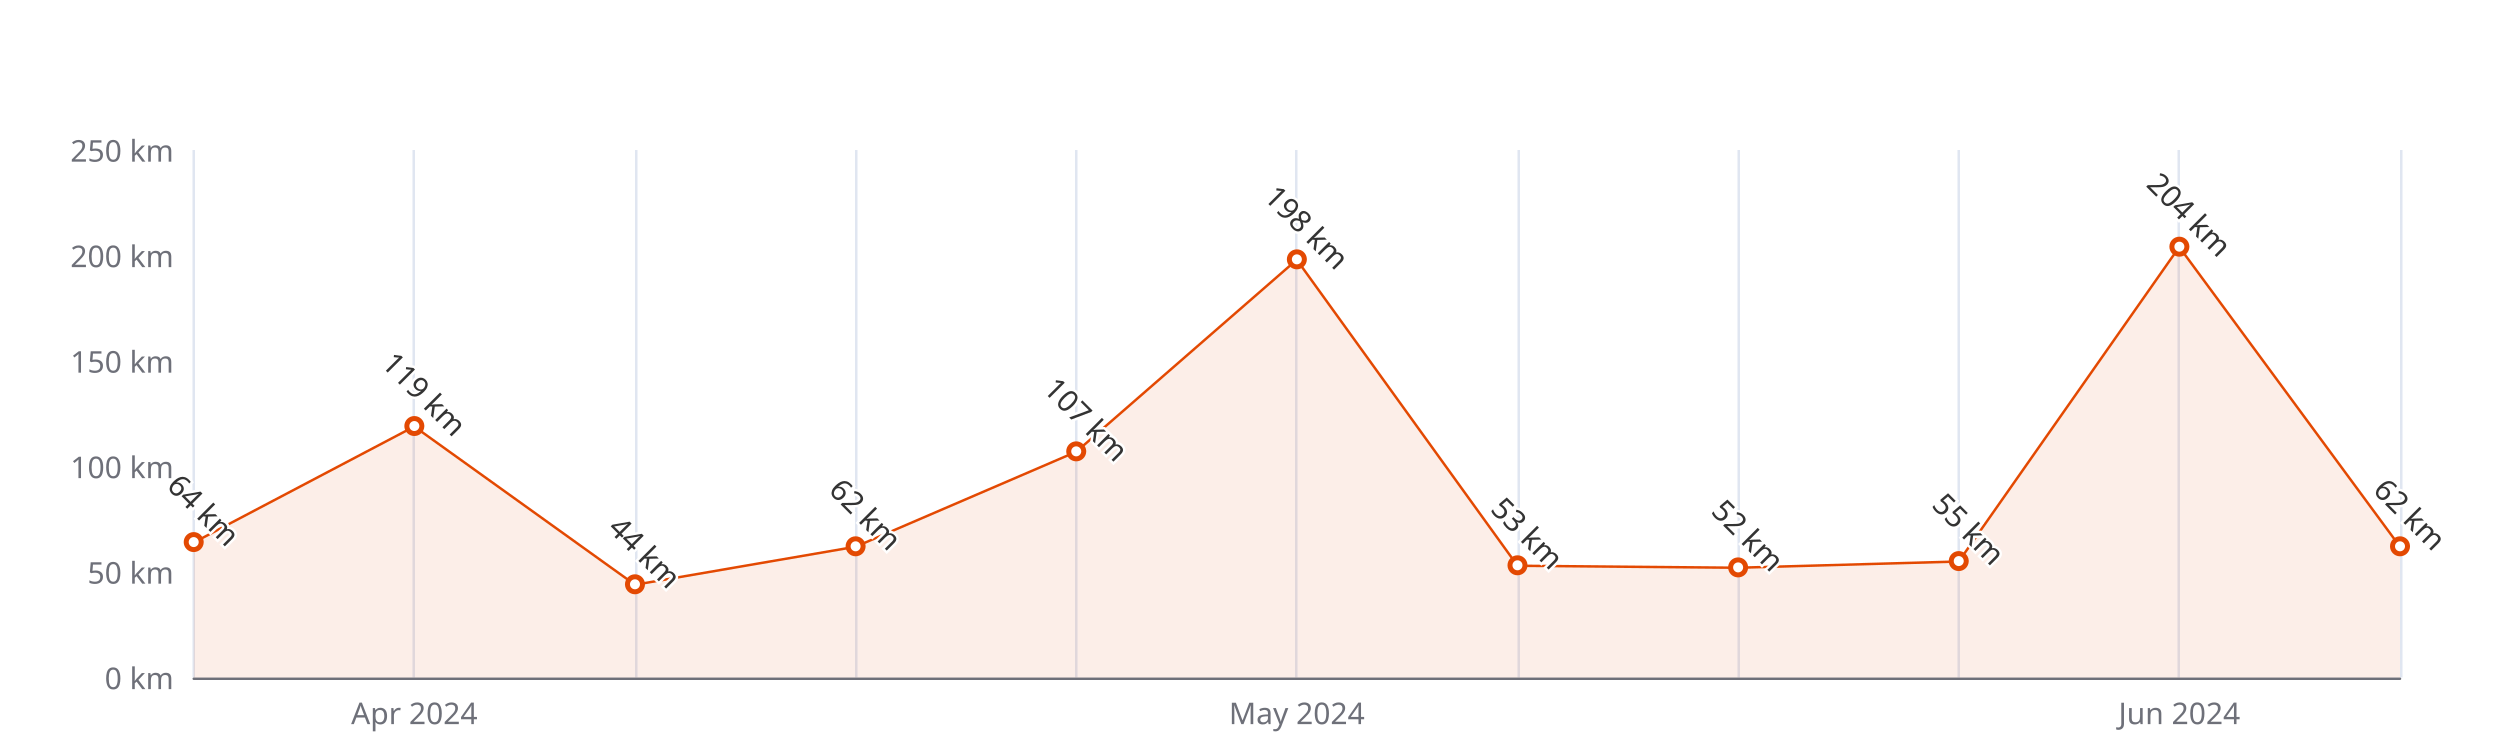
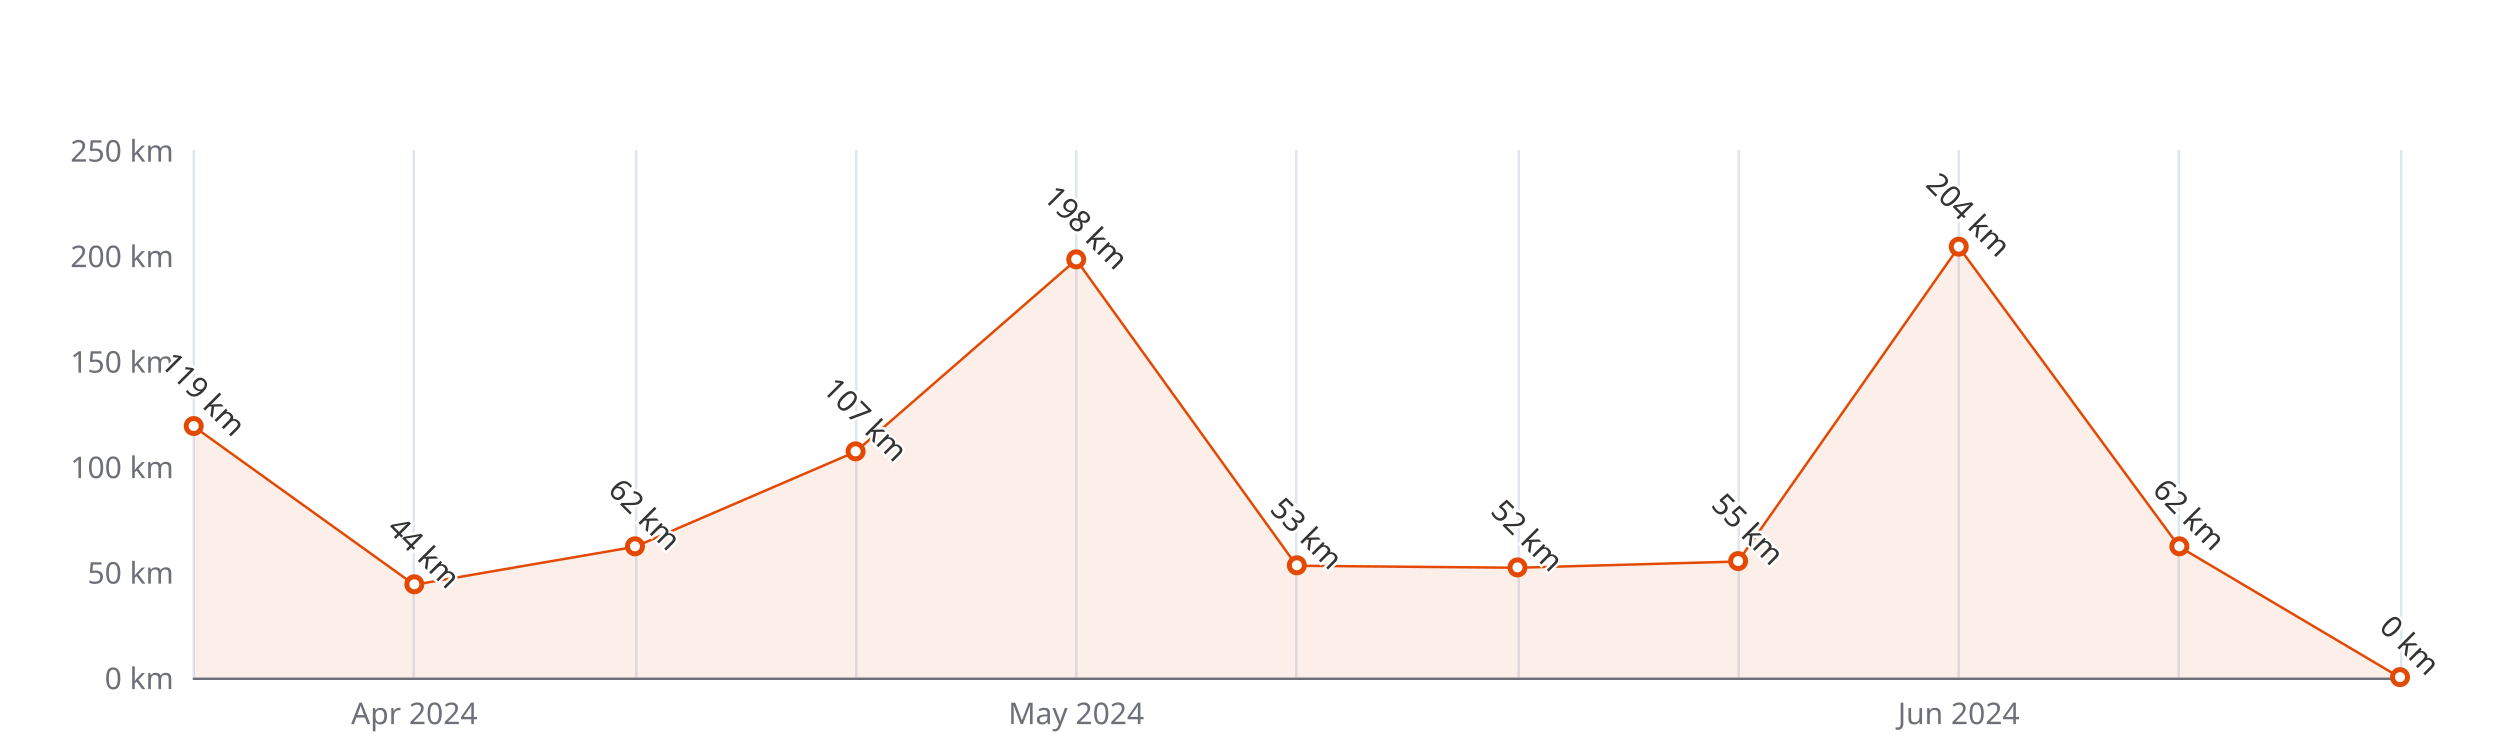
<svg xmlns="http://www.w3.org/2000/svg" width="1000" height="300" version="1.1" baseProfile="full" viewBox="0 0 1000 300">
  <rect width="1000" height="300" x="0" y="0" id="0" fill="#ffffff" />
  <path d="M77.5 60L77.5 271" fill="none" stroke="#E0E6F1" />
  <path d="M165.5 60L165.5 271" fill="none" stroke="#E0E6F1" />
  <path d="M254.5 60L254.5 271" fill="none" stroke="#E0E6F1" />
  <path d="M342.5 60L342.5 271" fill="none" stroke="#E0E6F1" />
  <path d="M430.5 60L430.5 271" fill="none" stroke="#E0E6F1" />
  <path d="M518.5 60L518.5 271" fill="none" stroke="#E0E6F1" />
  <path d="M607.5 60L607.5 271" fill="none" stroke="#E0E6F1" />
  <path d="M695.5 60L695.5 271" fill="none" stroke="#E0E6F1" />
  <path d="M783.5 60L783.5 271" fill="none" stroke="#E0E6F1" />
  <path d="M871.5 60L871.5 271" fill="none" stroke="#E0E6F1" />
  <path d="M960.5 60L960.5 271" fill="none" stroke="#E0E6F1" />
  <path d="M77.5 271.5L960 271.5" fill="none" stroke="#6E7079" stroke-linecap="round" />
  <text dominant-baseline="central" text-anchor="end" style="font-size:12px;font-family:sans-serif;" xml:space="preserve" transform="translate(69.48 271)" fill="#6E7079">0 km</text>
  <text dominant-baseline="central" text-anchor="end" style="font-size:12px;font-family:sans-serif;" xml:space="preserve" transform="translate(69.48 228.8)" fill="#6E7079">50 km</text>
  <text dominant-baseline="central" text-anchor="end" style="font-size:12px;font-family:sans-serif;" xml:space="preserve" transform="translate(69.48 186.6)" fill="#6E7079">100 km</text>
  <text dominant-baseline="central" text-anchor="end" style="font-size:12px;font-family:sans-serif;" xml:space="preserve" transform="translate(69.48 144.4)" fill="#6E7079">150 km</text>
  <text dominant-baseline="central" text-anchor="end" style="font-size:12px;font-family:sans-serif;" xml:space="preserve" transform="translate(69.48 102.2)" fill="#6E7079">200 km</text>
  <text dominant-baseline="central" text-anchor="end" style="font-size:12px;font-family:sans-serif;" xml:space="preserve" transform="translate(69.48 60)" fill="#6E7079">250 km</text>
  <text dominant-baseline="central" text-anchor="middle" style="font-size:12px;font-family:sans-serif;" xml:space="preserve" y="6" transform="translate(165.732 279)" fill="#6E7079">Apr 2024</text>
-   <text dominant-baseline="central" text-anchor="middle" style="font-size:12px;font-family:sans-serif;" xml:space="preserve" y="6" transform="translate(518.74 279)" fill="#6E7079">May 2024</text>
-   <text dominant-baseline="central" text-anchor="middle" style="font-size:12px;font-family:sans-serif;" xml:space="preserve" y="6" transform="translate(871.748 279)" fill="#6E7079">Jun 2024</text>
+   <text dominant-baseline="central" text-anchor="middle" style="font-size:12px;font-family:sans-serif;" xml:space="preserve" y="6" transform="translate(430.488 279)" fill="#6E7079">May 2024</text>
+   <text dominant-baseline="central" text-anchor="middle" style="font-size:12px;font-family:sans-serif;" xml:space="preserve" y="6" transform="translate(783.496 279)" fill="#6E7079">Jun 2024</text>
  <g clip-path="url(#zr5-c0)">
-     <path d="M77.5 217L165.7 170.6L254 233.9L342.2 218.7L430.5 180.7L518.7 103.9L607 226.3L695.2 227.1L783.5 224.6L871.7 98.8L960 218.7L960 271L871.7 271L783.5 271L695.2 271L607 271L518.7 271L430.5 271L342.2 271L254 271L165.7 271L77.5 271Z" fill="rgb(227,73,2)" fill-opacity="0.09" />
-     <path d="M77.5 217L165.7 170.6L254 233.9L342.2 218.7L430.5 180.7L518.7 103.9L607 226.3L695.2 227.1L783.5 224.6L871.7 98.8L960 218.7" fill="none" stroke="#E34902" stroke-linejoin="bevel" />
+     <path d="M77.5 170.6L165.7 233.9L254 218.7L342.2 180.7L430.5 103.9L518.7 226.3L607 227.1L695.2 224.6L783.5 98.8L871.7 218.7L960 271L871.7 271L783.5 271L695.2 271L607 271L518.7 271L430.5 271L342.2 271L254 271L165.7 271L77.5 271Z" fill="rgb(227,73,2)" fill-opacity="0.09" />
+     <path d="M77.5 170.6L165.7 233.9L254 218.7L342.2 180.7L430.5 103.9L518.7 226.3L607 227.1L695.2 224.6L783.5 98.8L871.7 218.7L960 271" fill="none" stroke="#E34902" stroke-linejoin="bevel" />
  </g>
-   <path d="M1 0A1 1 0 1 1 1 -0.1A1 1 0 0 1 1 0" transform="matrix(3,0,0,3,77.48,216.984)" fill="#fff" stroke="#E34902" stroke-width="0.667" />
-   <path d="M1 0A1 1 0 1 1 1 -0.1A1 1 0 0 1 1 0" transform="matrix(3,0,0,3,165.732,170.564)" fill="#fff" stroke="#E34902" stroke-width="0.667" />
-   <path d="M1 0A1 1 0 1 1 1 -0.1A1 1 0 0 1 1 0" transform="matrix(3,0,0,3,253.984,233.864)" fill="#fff" stroke="#E34902" stroke-width="0.667" />
-   <path d="M1 0A1 1 0 1 1 1 -0.1A1 1 0 0 1 1 0" transform="matrix(3,0,0,3,342.236,218.672)" fill="#fff" stroke="#E34902" stroke-width="0.667" />
-   <path d="M1 0A1 1 0 1 1 1 -0.1A1 1 0 0 1 1 0" transform="matrix(3,0,0,3,430.488,180.692)" fill="#fff" stroke="#E34902" stroke-width="0.667" />
-   <path d="M1 0A1 1 0 1 1 1 -0.1A1 1 0 0 1 1 0" transform="matrix(3,0,0,3,518.74,103.888)" fill="#fff" stroke="#E34902" stroke-width="0.667" />
-   <path d="M1 0A1 1 0 1 1 1 -0.1A1 1 0 0 1 1 0" transform="matrix(3,0,0,3,606.992,226.268)" fill="#fff" stroke="#E34902" stroke-width="0.667" />
-   <path d="M1 0A1 1 0 1 1 1 -0.1A1 1 0 0 1 1 0" transform="matrix(3,0,0,3,695.244,227.112)" fill="#fff" stroke="#E34902" stroke-width="0.667" />
-   <path d="M1 0A1 1 0 1 1 1 -0.1A1 1 0 0 1 1 0" transform="matrix(3,0,0,3,783.496,224.58)" fill="#fff" stroke="#E34902" stroke-width="0.667" />
-   <path d="M1 0A1 1 0 1 1 1 -0.1A1 1 0 0 1 1 0" transform="matrix(3,0,0,3,871.748,98.824)" fill="#fff" stroke="#E34902" stroke-width="0.667" />
-   <path d="M1 0A1 1 0 1 1 1 -0.1A1 1 0 0 1 1 0" transform="matrix(3,0,0,3,960,218.672)" fill="#fff" stroke="#E34902" stroke-width="0.667" />
-   <text dominant-baseline="central" text-anchor="middle" style="font-size:12px;font-family:sans-serif;" xml:space="preserve" y="-6" transform="matrix(0.707,0.707,-0.707,0.707,77.48,207.984)" fill="#333" stroke="rgb(255,255,255)" stroke-width="2" paint-order="stroke" stroke-miterlimit="2">64 km</text>
-   <text dominant-baseline="central" text-anchor="middle" style="font-size:12px;font-family:sans-serif;" xml:space="preserve" y="-6" transform="matrix(0.707,0.707,-0.707,0.707,165.732,161.564)" fill="#333" stroke="rgb(255,255,255)" stroke-width="2" paint-order="stroke" stroke-miterlimit="2">119 km</text>
-   <text dominant-baseline="central" text-anchor="middle" style="font-size:12px;font-family:sans-serif;" xml:space="preserve" y="-6" transform="matrix(0.707,0.707,-0.707,0.707,253.984,224.864)" fill="#333" stroke="rgb(255,255,255)" stroke-width="2" paint-order="stroke" stroke-miterlimit="2">44 km</text>
-   <text dominant-baseline="central" text-anchor="middle" style="font-size:12px;font-family:sans-serif;" xml:space="preserve" y="-6" transform="matrix(0.707,0.707,-0.707,0.707,342.236,209.672)" fill="#333" stroke="rgb(255,255,255)" stroke-width="2" paint-order="stroke" stroke-miterlimit="2">62 km</text>
-   <text dominant-baseline="central" text-anchor="middle" style="font-size:12px;font-family:sans-serif;" xml:space="preserve" y="-6" transform="matrix(0.707,0.707,-0.707,0.707,430.488,171.692)" fill="#333" stroke="rgb(255,255,255)" stroke-width="2" paint-order="stroke" stroke-miterlimit="2">107 km</text>
-   <text dominant-baseline="central" text-anchor="middle" style="font-size:12px;font-family:sans-serif;" xml:space="preserve" y="-6" transform="matrix(0.707,0.707,-0.707,0.707,518.74,94.888)" fill="#333" stroke="rgb(255,255,255)" stroke-width="2" paint-order="stroke" stroke-miterlimit="2">198 km</text>
-   <text dominant-baseline="central" text-anchor="middle" style="font-size:12px;font-family:sans-serif;" xml:space="preserve" y="-6" transform="matrix(0.707,0.707,-0.707,0.707,606.992,217.268)" fill="#333" stroke="rgb(255,255,255)" stroke-width="2" paint-order="stroke" stroke-miterlimit="2">53 km</text>
-   <text dominant-baseline="central" text-anchor="middle" style="font-size:12px;font-family:sans-serif;" xml:space="preserve" y="-6" transform="matrix(0.707,0.707,-0.707,0.707,695.244,218.112)" fill="#333" stroke="rgb(255,255,255)" stroke-width="2" paint-order="stroke" stroke-miterlimit="2">52 km</text>
-   <text dominant-baseline="central" text-anchor="middle" style="font-size:12px;font-family:sans-serif;" xml:space="preserve" y="-6" transform="matrix(0.707,0.707,-0.707,0.707,783.496,215.58)" fill="#333" stroke="rgb(255,255,255)" stroke-width="2" paint-order="stroke" stroke-miterlimit="2">55 km</text>
-   <text dominant-baseline="central" text-anchor="middle" style="font-size:12px;font-family:sans-serif;" xml:space="preserve" y="-6" transform="matrix(0.707,0.707,-0.707,0.707,871.748,89.824)" fill="#333" stroke="rgb(255,255,255)" stroke-width="2" paint-order="stroke" stroke-miterlimit="2">204 km</text>
-   <text dominant-baseline="central" text-anchor="middle" style="font-size:12px;font-family:sans-serif;" xml:space="preserve" y="-6" transform="matrix(0.707,0.707,-0.707,0.707,960,209.672)" fill="#333" stroke="rgb(255,255,255)" stroke-width="2" paint-order="stroke" stroke-miterlimit="2">62 km</text>
+   <path d="M1 0A1 1 0 1 1 1 -0.1A1 1 0 0 1 1 0" transform="matrix(3,0,0,3,77.48,170.564)" fill="#fff" stroke="#E34902" stroke-width="0.667" />
+   <path d="M1 0A1 1 0 1 1 1 -0.1A1 1 0 0 1 1 0" transform="matrix(3,0,0,3,165.732,233.864)" fill="#fff" stroke="#E34902" stroke-width="0.667" />
+   <path d="M1 0A1 1 0 1 1 1 -0.1A1 1 0 0 1 1 0" transform="matrix(3,0,0,3,253.984,218.672)" fill="#fff" stroke="#E34902" stroke-width="0.667" />
+   <path d="M1 0A1 1 0 1 1 1 -0.1A1 1 0 0 1 1 0" transform="matrix(3,0,0,3,342.236,180.692)" fill="#fff" stroke="#E34902" stroke-width="0.667" />
+   <path d="M1 0A1 1 0 1 1 1 -0.1A1 1 0 0 1 1 0" transform="matrix(3,0,0,3,430.488,103.888)" fill="#fff" stroke="#E34902" stroke-width="0.667" />
+   <path d="M1 0A1 1 0 1 1 1 -0.1A1 1 0 0 1 1 0" transform="matrix(3,0,0,3,518.74,226.268)" fill="#fff" stroke="#E34902" stroke-width="0.667" />
+   <path d="M1 0A1 1 0 1 1 1 -0.1A1 1 0 0 1 1 0" transform="matrix(3,0,0,3,606.992,227.112)" fill="#fff" stroke="#E34902" stroke-width="0.667" />
+   <path d="M1 0A1 1 0 1 1 1 -0.1A1 1 0 0 1 1 0" transform="matrix(3,0,0,3,695.244,224.58)" fill="#fff" stroke="#E34902" stroke-width="0.667" />
+   <path d="M1 0A1 1 0 1 1 1 -0.1A1 1 0 0 1 1 0" transform="matrix(3,0,0,3,783.496,98.824)" fill="#fff" stroke="#E34902" stroke-width="0.667" />
+   <path d="M1 0A1 1 0 1 1 1 -0.1A1 1 0 0 1 1 0" transform="matrix(3,0,0,3,871.748,218.672)" fill="#fff" stroke="#E34902" stroke-width="0.667" />
+   <path d="M1 0A1 1 0 1 1 1 -0.1A1 1 0 0 1 1 0" transform="matrix(3,0,0,3,960,271)" fill="#fff" stroke="#E34902" stroke-width="0.667" />
+   <text dominant-baseline="central" text-anchor="middle" style="font-size:12px;font-family:sans-serif;" xml:space="preserve" y="-6" transform="matrix(0.707,0.707,-0.707,0.707,77.48,161.564)" fill="#333" stroke="rgb(255,255,255)" stroke-width="2" paint-order="stroke" stroke-miterlimit="2">119 km</text>
+   <text dominant-baseline="central" text-anchor="middle" style="font-size:12px;font-family:sans-serif;" xml:space="preserve" y="-6" transform="matrix(0.707,0.707,-0.707,0.707,165.732,224.864)" fill="#333" stroke="rgb(255,255,255)" stroke-width="2" paint-order="stroke" stroke-miterlimit="2">44 km</text>
+   <text dominant-baseline="central" text-anchor="middle" style="font-size:12px;font-family:sans-serif;" xml:space="preserve" y="-6" transform="matrix(0.707,0.707,-0.707,0.707,253.984,209.672)" fill="#333" stroke="rgb(255,255,255)" stroke-width="2" paint-order="stroke" stroke-miterlimit="2">62 km</text>
+   <text dominant-baseline="central" text-anchor="middle" style="font-size:12px;font-family:sans-serif;" xml:space="preserve" y="-6" transform="matrix(0.707,0.707,-0.707,0.707,342.236,171.692)" fill="#333" stroke="rgb(255,255,255)" stroke-width="2" paint-order="stroke" stroke-miterlimit="2">107 km</text>
+   <text dominant-baseline="central" text-anchor="middle" style="font-size:12px;font-family:sans-serif;" xml:space="preserve" y="-6" transform="matrix(0.707,0.707,-0.707,0.707,430.488,94.888)" fill="#333" stroke="rgb(255,255,255)" stroke-width="2" paint-order="stroke" stroke-miterlimit="2">198 km</text>
+   <text dominant-baseline="central" text-anchor="middle" style="font-size:12px;font-family:sans-serif;" xml:space="preserve" y="-6" transform="matrix(0.707,0.707,-0.707,0.707,518.74,217.268)" fill="#333" stroke="rgb(255,255,255)" stroke-width="2" paint-order="stroke" stroke-miterlimit="2">53 km</text>
+   <text dominant-baseline="central" text-anchor="middle" style="font-size:12px;font-family:sans-serif;" xml:space="preserve" y="-6" transform="matrix(0.707,0.707,-0.707,0.707,606.992,218.112)" fill="#333" stroke="rgb(255,255,255)" stroke-width="2" paint-order="stroke" stroke-miterlimit="2">52 km</text>
+   <text dominant-baseline="central" text-anchor="middle" style="font-size:12px;font-family:sans-serif;" xml:space="preserve" y="-6" transform="matrix(0.707,0.707,-0.707,0.707,695.244,215.58)" fill="#333" stroke="rgb(255,255,255)" stroke-width="2" paint-order="stroke" stroke-miterlimit="2">55 km</text>
+   <text dominant-baseline="central" text-anchor="middle" style="font-size:12px;font-family:sans-serif;" xml:space="preserve" y="-6" transform="matrix(0.707,0.707,-0.707,0.707,783.496,89.824)" fill="#333" stroke="rgb(255,255,255)" stroke-width="2" paint-order="stroke" stroke-miterlimit="2">204 km</text>
+   <text dominant-baseline="central" text-anchor="middle" style="font-size:12px;font-family:sans-serif;" xml:space="preserve" y="-6" transform="matrix(0.707,0.707,-0.707,0.707,871.748,209.672)" fill="#333" stroke="rgb(255,255,255)" stroke-width="2" paint-order="stroke" stroke-miterlimit="2">62 km</text>
+   <text dominant-baseline="central" text-anchor="middle" style="font-size:12px;font-family:sans-serif;" xml:space="preserve" y="-6" transform="matrix(0.707,0.707,-0.707,0.707,960,262)" fill="#333" stroke="rgb(255,255,255)" stroke-width="2" paint-order="stroke" stroke-miterlimit="2">0 km</text>
  <defs>
    <clipPath id="zr5-c0">
      <path d="M76 59.5l884 0l0 212l-884 0Z" fill="#000" />
    </clipPath>
  </defs>
</svg>
